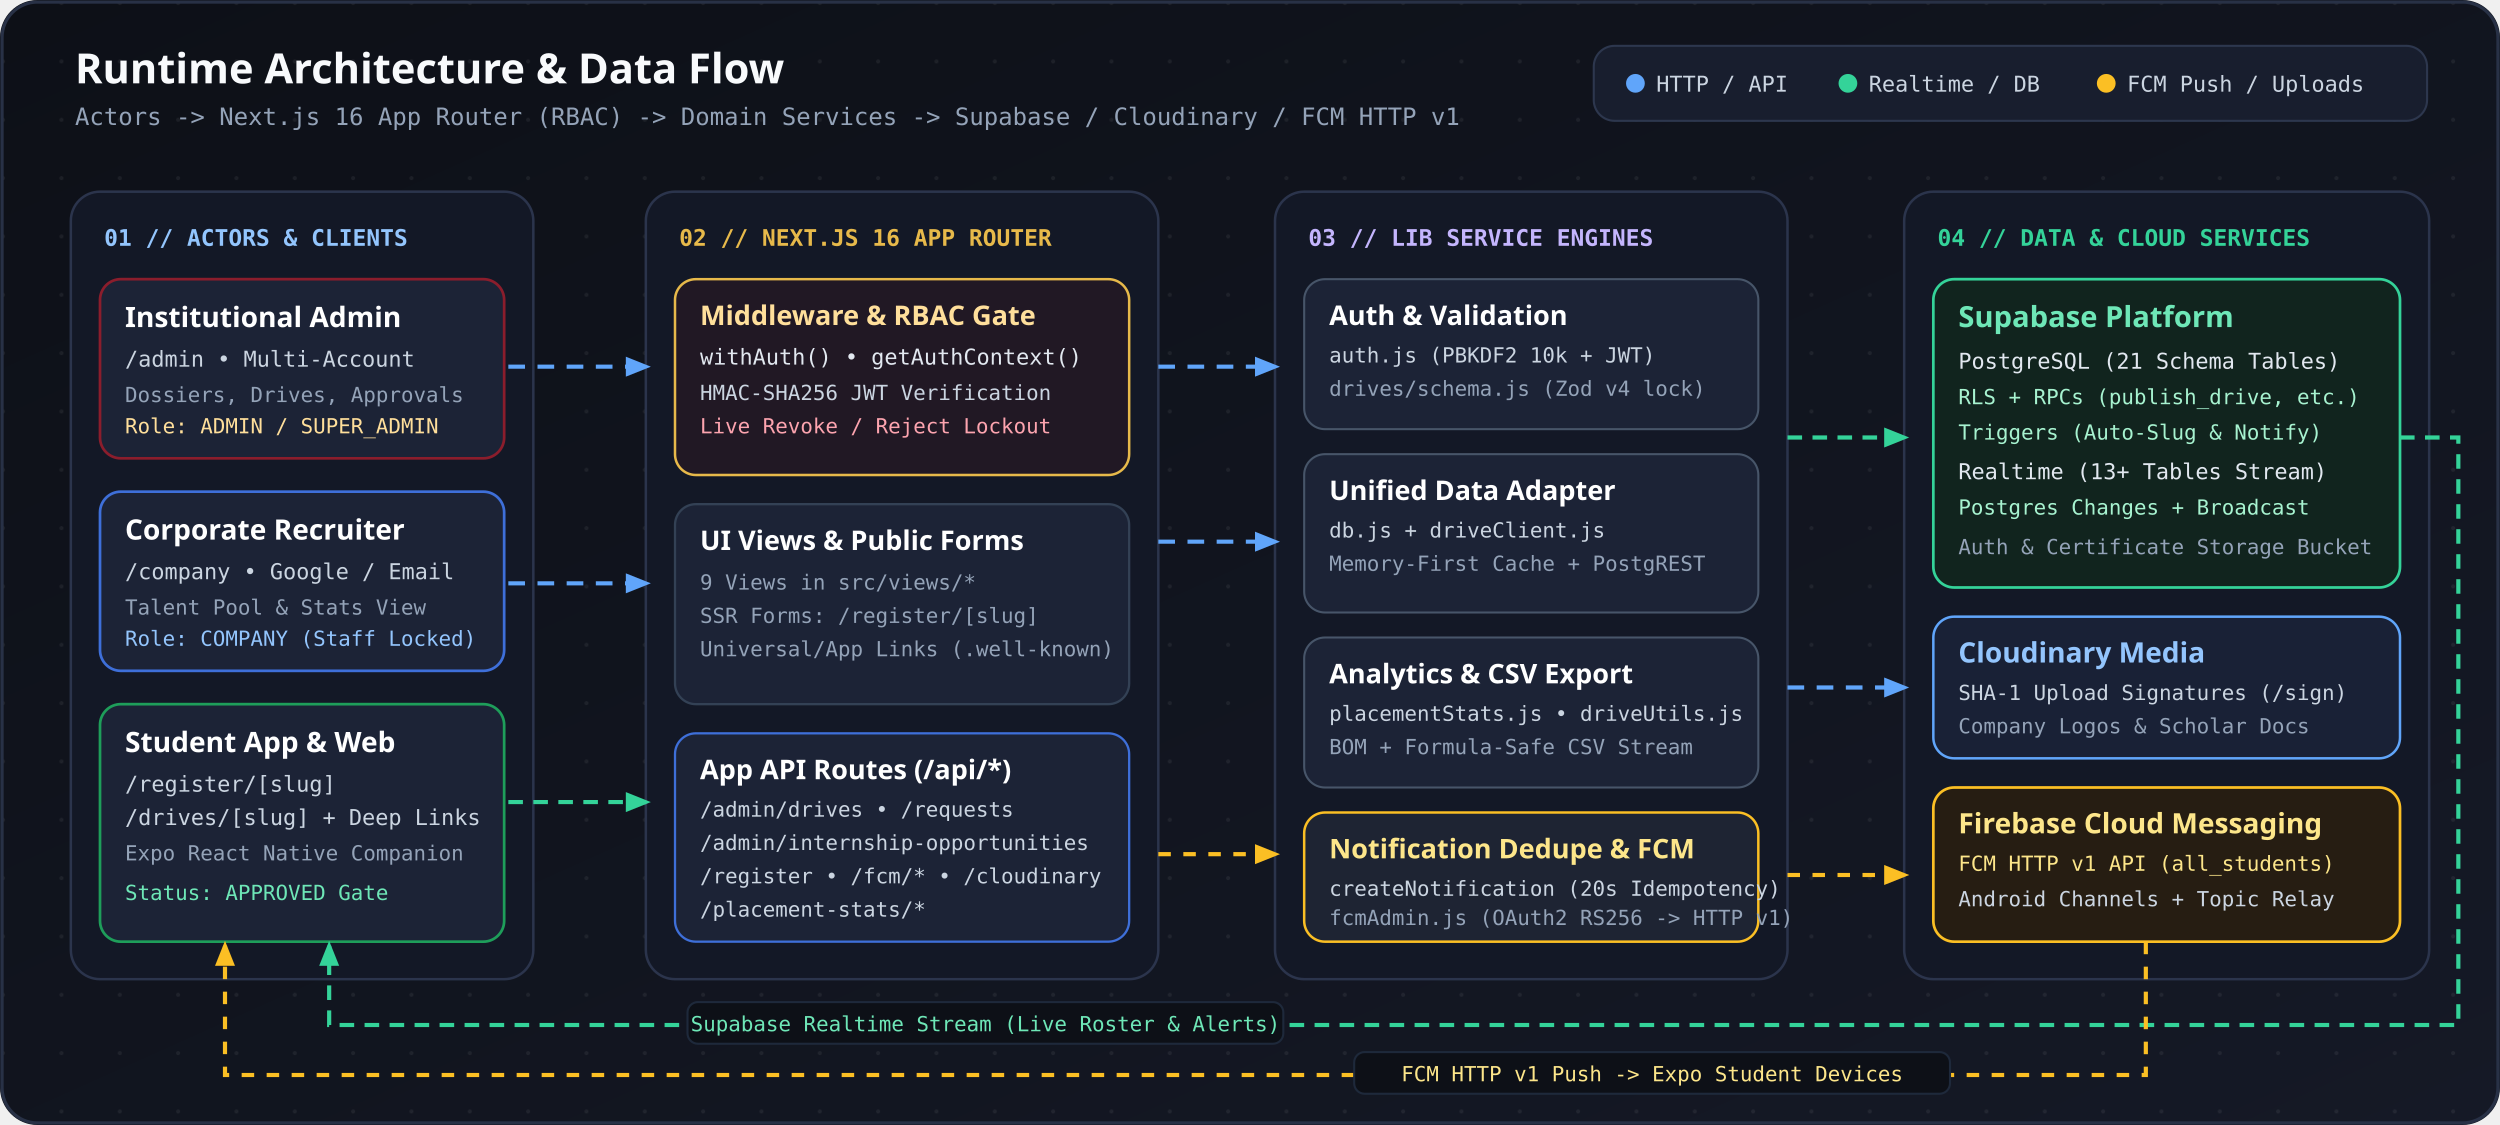
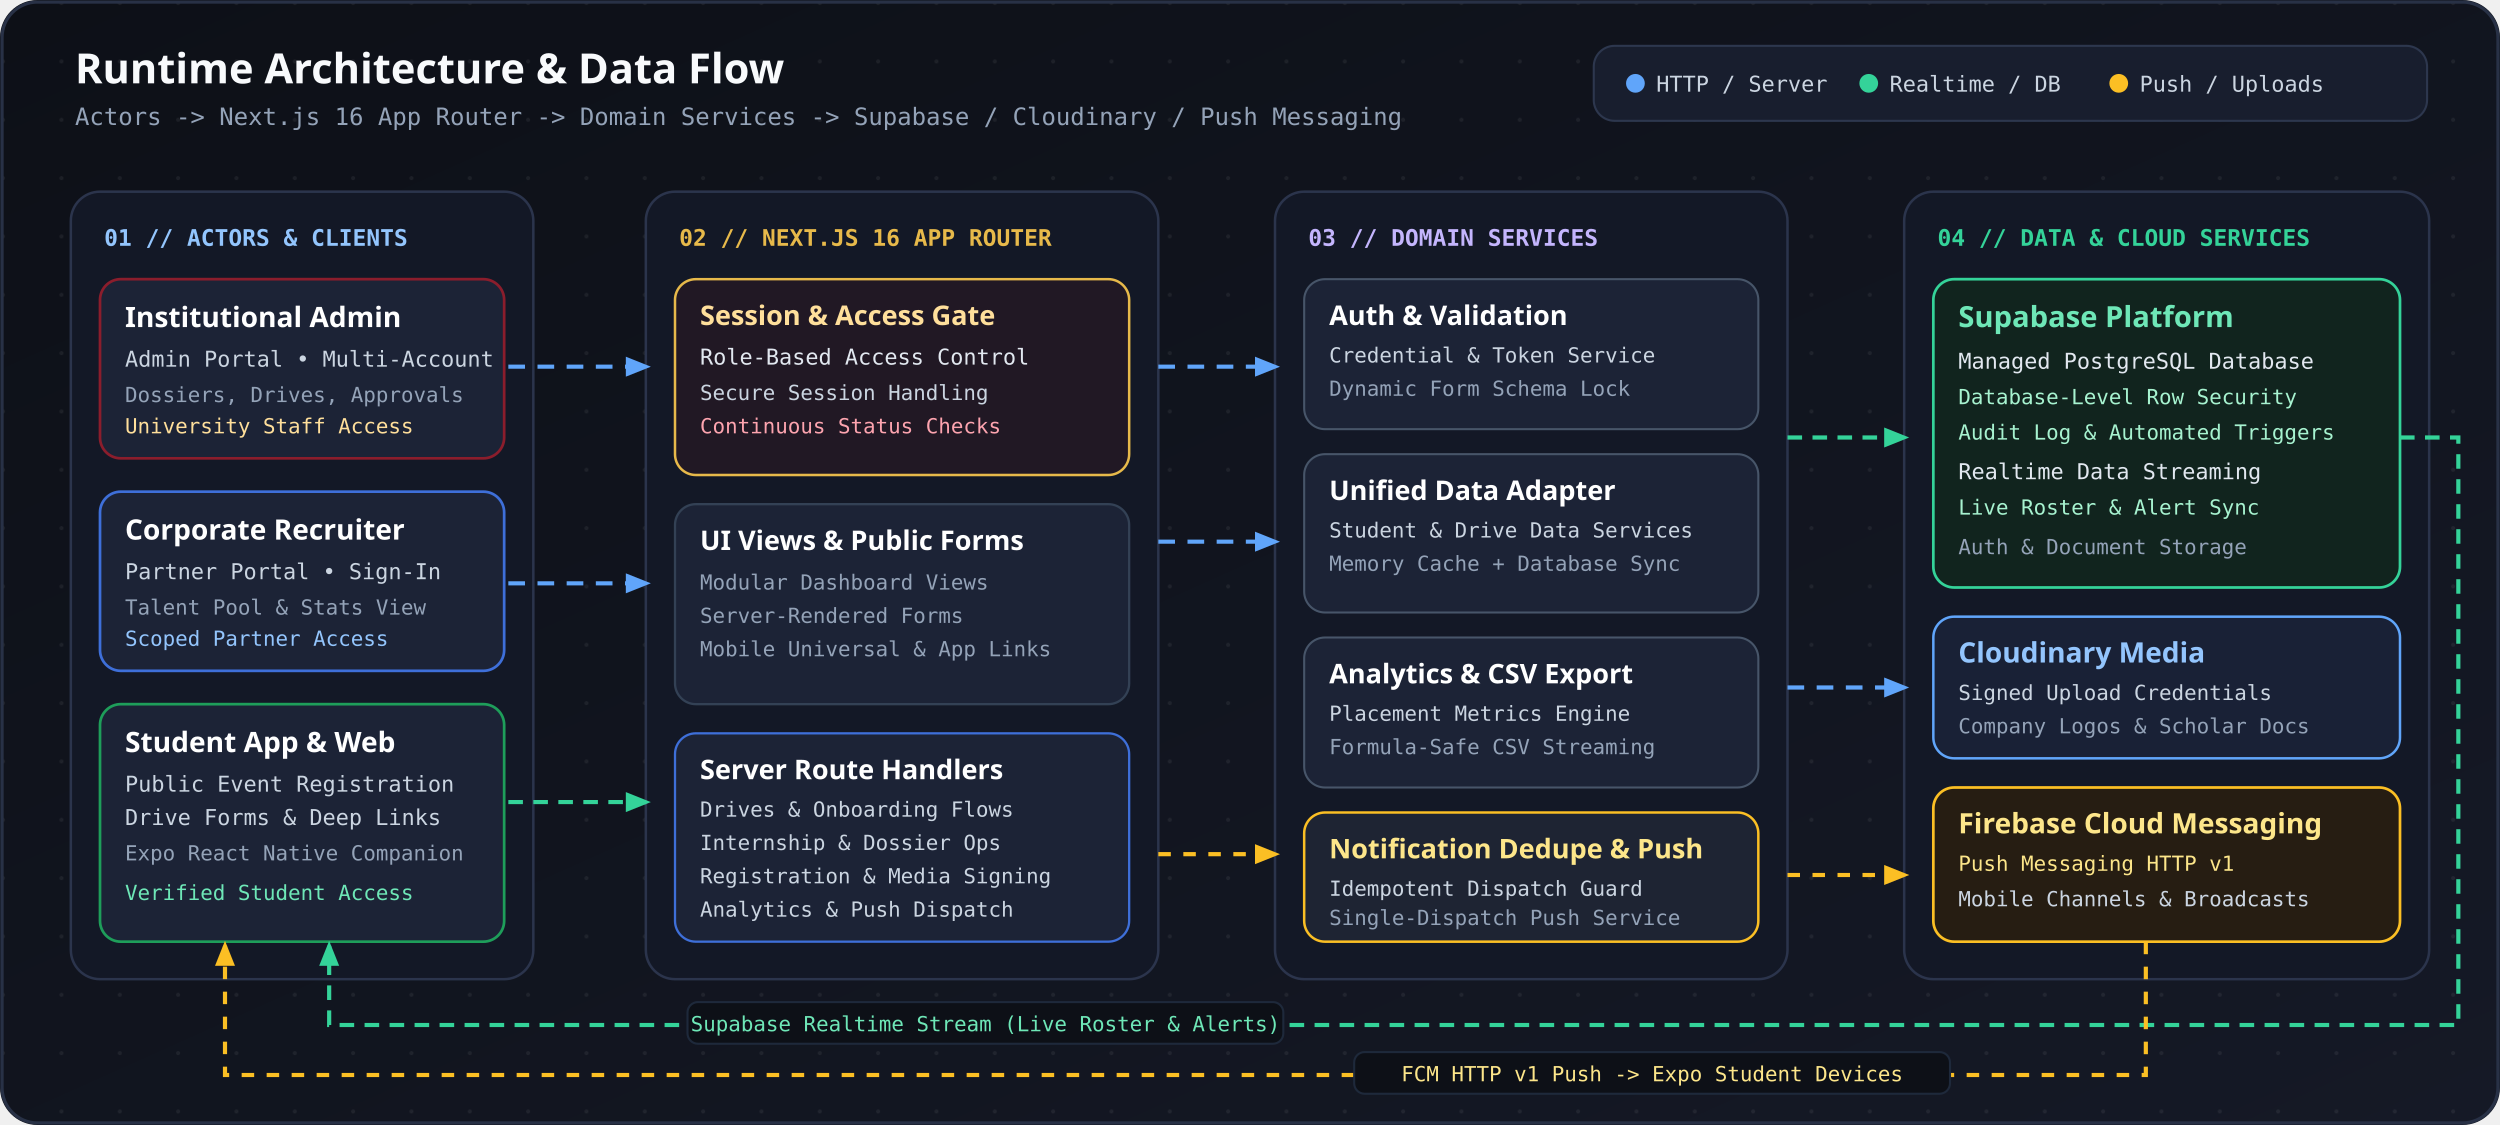
<svg xmlns="http://www.w3.org/2000/svg" viewBox="0 0 1200 540" width="100%" role="img" aria-labelledby="arch-title arch-desc">
  <defs>
    <linearGradient id="archBg" x1="0%" y1="0%" x2="100%" y2="100%">
      <stop offset="0%" stop-color="#0D1017" />
      <stop offset="100%" stop-color="#151926" />
    </linearGradient>
    <pattern id="archGrid" width="28" height="28" patternUnits="userSpaceOnUse">
      <circle cx="1.5" cy="1.5" r="1" fill="#FFFFFF" fill-opacity="0.06" />
    </pattern>
    <marker id="arrowBlue" viewBox="0 0 10 10" refX="8" refY="5" markerWidth="6" markerHeight="6" orient="auto-start-reverse">
      <path d="M 0 1 L 10 5 L 0 9 z" fill="#60A5FA" />
    </marker>
    <marker id="arrowGreen" viewBox="0 0 10 10" refX="8" refY="5" markerWidth="6" markerHeight="6" orient="auto-start-reverse">
      <path d="M 0 1 L 10 5 L 0 9 z" fill="#34D399" />
    </marker>
    <marker id="arrowAmber" viewBox="0 0 10 10" refX="8" refY="5" markerWidth="6" markerHeight="6" orient="auto-start-reverse">
      <path d="M 0 1 L 10 5 L 0 9 z" fill="#FBBF24" />
    </marker>
    <clipPath id="archClip">
      <rect x="0" y="0" width="1200" height="540" rx="18" ry="18" />
    </clipPath>
  </defs>
  <style>
    .sans { font-family: 'Segoe UI', system-ui, -apple-system, sans-serif; }
    .mono { font-family: ui-monospace, SFMono-Regular, Menlo, Consolas, monospace; }
    .flow-blue {
      stroke-dasharray: 8 6;
      animation: dashFlow 2.6s linear infinite;
    }
    .flow-green {
      stroke-dasharray: 7 5;
      animation: dashFlow 3.2s linear infinite;
    }
    .flow-amber {
      stroke-dasharray: 6 6;
      animation: dashFlow 2.8s linear infinite;
    }
    @keyframes dashFlow {
      to { stroke-dashoffset: -28; }
    }
    @media (prefers-reduced-motion: reduce) {
      .flow-blue, .flow-green, .flow-amber { animation: none !important; }
    }
  </style>
  <g clip-path="url(#archClip)">
    <rect x="0" y="0" width="1200" height="540" rx="18" fill="url(#archBg)" />
    <rect x="0" y="0" width="1200" height="540" fill="url(#archGrid)" />
    <text x="36" y="40" class="sans" font-size="20" font-weight="800" fill="#F8FAFC">Runtime Architecture &amp; Data Flow</text>
-     <text x="36" y="60" class="mono" font-size="11.5" fill="#94A3B8">Actors -&gt; Next.js 16 App Router (RBAC) -&gt; Domain Services -&gt; Supabase / Cloudinary / FCM HTTP v1</text>
+     <text x="36" y="60" class="mono" font-size="11.5" fill="#94A3B8">Actors -&gt; Next.js 16 App Router -&gt; Domain Services -&gt; Supabase / Cloudinary / Push Messaging</text>
    <g transform="translate(765, 22)">
      <rect x="0" y="0" width="400" height="36" rx="10" fill="#181E2E" stroke="#2D374E" stroke-width="1" />
      <circle cx="20" cy="18" r="4.5" fill="#60A5FA" />
-       <text x="30" y="22" class="mono" font-size="10.5" fill="#CBD5E1">HTTP / API</text>
-       <circle cx="122" cy="18" r="4.5" fill="#34D399" />
-       <text x="132" y="22" class="mono" font-size="10.5" fill="#CBD5E1">Realtime / DB</text>
-       <circle cx="246" cy="18" r="4.5" fill="#FBBF24" />
-       <text x="256" y="22" class="mono" font-size="10.5" fill="#CBD5E1">FCM Push / Uploads</text>
+       <text x="30" y="22" class="mono" font-size="10.5" fill="#CBD5E1">HTTP / Server</text>
+       <circle cx="132" cy="18" r="4.5" fill="#34D399" />
+       <text x="142" y="22" class="mono" font-size="10.5" fill="#CBD5E1">Realtime / DB</text>
+       <circle cx="252" cy="18" r="4.5" fill="#FBBF24" />
+       <text x="262" y="22" class="mono" font-size="10.5" fill="#CBD5E1">Push / Uploads</text>
    </g>
    <g transform="translate(34, 92)">
      <rect x="0" y="0" width="222" height="378" rx="14" fill="#131826" stroke="#2B344C" stroke-width="1.2" />
      <text x="16" y="26" class="mono" font-size="11" font-weight="700" fill="#93C5FD">01 // ACTORS &amp; CLIENTS</text>
      <rect x="14" y="42" width="194" height="86" rx="10" fill="#1C2336" stroke="#8B1D2C" stroke-width="1.3" />
      <text x="26" y="65" class="sans" font-size="13.5" font-weight="700" fill="#FFFFFF">Institutional Admin</text>
-       <text x="26" y="84" class="mono" font-size="10.5" fill="#CBD5E1">/admin • Multi-Account</text>
+       <text x="26" y="84" class="mono" font-size="10.5" fill="#CBD5E1">Admin Portal • Multi-Account</text>
      <text x="26" y="101" class="mono" font-size="10" fill="#94A3B8">Dossiers, Drives, Approvals</text>
-       <text x="26" y="116" class="mono" font-size="10" fill="#FFDF9B">Role: ADMIN / SUPER_ADMIN</text>
+       <text x="26" y="116" class="mono" font-size="10" fill="#FFDF9B">University Staff Access</text>
      <rect x="14" y="144" width="194" height="86" rx="10" fill="#1C2336" stroke="#3E6FD9" stroke-width="1.3" />
      <text x="26" y="167" class="sans" font-size="13.5" font-weight="700" fill="#FFFFFF">Corporate Recruiter</text>
-       <text x="26" y="186" class="mono" font-size="10.5" fill="#CBD5E1">/company • Google / Email</text>
+       <text x="26" y="186" class="mono" font-size="10.5" fill="#CBD5E1">Partner Portal • Sign-In</text>
      <text x="26" y="203" class="mono" font-size="10" fill="#94A3B8">Talent Pool &amp; Stats View</text>
-       <text x="26" y="218" class="mono" font-size="10" fill="#93C5FD">Role: COMPANY (Staff Locked)</text>
+       <text x="26" y="218" class="mono" font-size="10" fill="#93C5FD">Scoped Partner Access</text>
      <rect x="14" y="246" width="194" height="114" rx="10" fill="#1C2336" stroke="#1E9E5A" stroke-width="1.3" />
      <text x="26" y="269" class="sans" font-size="13.5" font-weight="700" fill="#FFFFFF">Student App &amp; Web</text>
-       <text x="26" y="288" class="mono" font-size="10.5" fill="#CBD5E1">/register/[slug]</text>
-       <text x="26" y="304" class="mono" font-size="10.5" fill="#CBD5E1">/drives/[slug] + Deep Links</text>
+       <text x="26" y="288" class="mono" font-size="10.5" fill="#CBD5E1">Public Event Registration</text>
+       <text x="26" y="304" class="mono" font-size="10.5" fill="#CBD5E1">Drive Forms &amp; Deep Links</text>
      <text x="26" y="321" class="mono" font-size="10" fill="#94A3B8">Expo React Native Companion</text>
-       <text x="26" y="340" class="mono" font-size="10" fill="#6EE7B7">Status: APPROVED Gate</text>
+       <text x="26" y="340" class="mono" font-size="10" fill="#6EE7B7">Verified Student Access</text>
    </g>
    <g transform="translate(310, 92)">
      <rect x="0" y="0" width="246" height="378" rx="14" fill="#131826" stroke="#2B344C" stroke-width="1.2" />
      <text x="16" y="26" class="mono" font-size="11" font-weight="700" fill="#E7B94A">02 // NEXT.JS 16 APP ROUTER</text>
      <rect x="14" y="42" width="218" height="94" rx="10" fill="#211824" stroke="#E7B94A" stroke-width="1.2" />
-       <text x="26" y="64" class="sans" font-size="13" font-weight="700" fill="#FFDF9B">Middleware &amp; RBAC Gate</text>
-       <text x="26" y="83" class="mono" font-size="10.5" fill="#E2E8F0">withAuth() • getAuthContext()</text>
-       <text x="26" y="100" class="mono" font-size="10" fill="#CBD5E1">HMAC-SHA256 JWT Verification</text>
-       <text x="26" y="116" class="mono" font-size="10" fill="#FDA4AF">Live Revoke / Reject Lockout</text>
+       <text x="26" y="64" class="sans" font-size="13" font-weight="700" fill="#FFDF9B">Session &amp; Access Gate</text>
+       <text x="26" y="83" class="mono" font-size="10.5" fill="#E2E8F0">Role-Based Access Control</text>
+       <text x="26" y="100" class="mono" font-size="10" fill="#CBD5E1">Secure Session Handling</text>
+       <text x="26" y="116" class="mono" font-size="10" fill="#FDA4AF">Continuous Status Checks</text>
      <rect x="14" y="150" width="218" height="96" rx="10" fill="#1C2336" stroke="#334155" stroke-width="1.1" />
      <text x="26" y="172" class="sans" font-size="13" font-weight="700" fill="#FFFFFF">UI Views &amp; Public Forms</text>
-       <text x="26" y="191" class="mono" font-size="10" fill="#94A3B8">9 Views in src/views/*</text>
-       <text x="26" y="207" class="mono" font-size="10" fill="#94A3B8">SSR Forms: /register/[slug]</text>
-       <text x="26" y="223" class="mono" font-size="10" fill="#94A3B8">Universal/App Links (.well-known)</text>
+       <text x="26" y="191" class="mono" font-size="10" fill="#94A3B8">Modular Dashboard Views</text>
+       <text x="26" y="207" class="mono" font-size="10" fill="#94A3B8">Server-Rendered Forms</text>
+       <text x="26" y="223" class="mono" font-size="10" fill="#94A3B8">Mobile Universal &amp; App Links</text>
      <rect x="14" y="260" width="218" height="100" rx="10" fill="#1C2336" stroke="#3E6FD9" stroke-width="1.1" />
-       <text x="26" y="282" class="sans" font-size="13" font-weight="700" fill="#FFFFFF">App API Routes (/api/*)</text>
-       <text x="26" y="300" class="mono" font-size="10" fill="#CBD5E1">/admin/drives • /requests</text>
-       <text x="26" y="316" class="mono" font-size="10" fill="#CBD5E1">/admin/internship-opportunities</text>
-       <text x="26" y="332" class="mono" font-size="10" fill="#CBD5E1">/register • /fcm/* • /cloudinary</text>
-       <text x="26" y="348" class="mono" font-size="10" fill="#CBD5E1">/placement-stats/*</text>
+       <text x="26" y="282" class="sans" font-size="13" font-weight="700" fill="#FFFFFF">Server Route Handlers</text>
+       <text x="26" y="300" class="mono" font-size="10" fill="#CBD5E1">Drives &amp; Onboarding Flows</text>
+       <text x="26" y="316" class="mono" font-size="10" fill="#CBD5E1">Internship &amp; Dossier Ops</text>
+       <text x="26" y="332" class="mono" font-size="10" fill="#CBD5E1">Registration &amp; Media Signing</text>
+       <text x="26" y="348" class="mono" font-size="10" fill="#CBD5E1">Analytics &amp; Push Dispatch</text>
    </g>
    <g transform="translate(612, 92)">
      <rect x="0" y="0" width="246" height="378" rx="14" fill="#131826" stroke="#2B344C" stroke-width="1.2" />
-       <text x="16" y="26" class="mono" font-size="11" font-weight="700" fill="#C4B5FD">03 // LIB SERVICE ENGINES</text>
+       <text x="16" y="26" class="mono" font-size="11" font-weight="700" fill="#C4B5FD">03 // DOMAIN SERVICES</text>
      <rect x="14" y="42" width="218" height="72" rx="10" fill="#1C2336" stroke="#475569" stroke-width="1" />
      <text x="26" y="64" class="sans" font-size="13" font-weight="700" fill="#FFFFFF">Auth &amp; Validation</text>
-       <text x="26" y="82" class="mono" font-size="10" fill="#CBD5E1">auth.js (PBKDF2 10k + JWT)</text>
-       <text x="26" y="98" class="mono" font-size="10" fill="#94A3B8">drives/schema.js (Zod v4 lock)</text>
+       <text x="26" y="82" class="mono" font-size="10" fill="#CBD5E1">Credential &amp; Token Service</text>
+       <text x="26" y="98" class="mono" font-size="10" fill="#94A3B8">Dynamic Form Schema Lock</text>
      <rect x="14" y="126" width="218" height="76" rx="10" fill="#1C2336" stroke="#475569" stroke-width="1" />
      <text x="26" y="148" class="sans" font-size="13" font-weight="700" fill="#FFFFFF">Unified Data Adapter</text>
-       <text x="26" y="166" class="mono" font-size="10" fill="#CBD5E1">db.js + driveClient.js</text>
-       <text x="26" y="182" class="mono" font-size="10" fill="#94A3B8">Memory-First Cache + PostgREST</text>
+       <text x="26" y="166" class="mono" font-size="10" fill="#CBD5E1">Student &amp; Drive Data Services</text>
+       <text x="26" y="182" class="mono" font-size="10" fill="#94A3B8">Memory Cache + Database Sync</text>
      <rect x="14" y="214" width="218" height="72" rx="10" fill="#1C2336" stroke="#475569" stroke-width="1" />
      <text x="26" y="236" class="sans" font-size="13" font-weight="700" fill="#FFFFFF">Analytics &amp; CSV Export</text>
-       <text x="26" y="254" class="mono" font-size="10" fill="#CBD5E1">placementStats.js • driveUtils.js</text>
-       <text x="26" y="270" class="mono" font-size="10" fill="#94A3B8">BOM + Formula-Safe CSV Stream</text>
+       <text x="26" y="254" class="mono" font-size="10" fill="#CBD5E1">Placement Metrics Engine</text>
+       <text x="26" y="270" class="mono" font-size="10" fill="#94A3B8">Formula-Safe CSV Streaming</text>
      <rect x="14" y="298" width="218" height="62" rx="10" fill="#1E2433" stroke="#FBBF24" stroke-width="1.2" />
-       <text x="26" y="320" class="sans" font-size="13" font-weight="700" fill="#FDE68A">Notification Dedupe &amp; FCM</text>
-       <text x="26" y="338" class="mono" font-size="10" fill="#CBD5E1">createNotification (20s Idempotency)</text>
-       <text x="26" y="352" class="mono" font-size="10" fill="#94A3B8">fcmAdmin.js (OAuth2 RS256 -&gt; HTTP v1)</text>
+       <text x="26" y="320" class="sans" font-size="13" font-weight="700" fill="#FDE68A">Notification Dedupe &amp; Push</text>
+       <text x="26" y="338" class="mono" font-size="10" fill="#CBD5E1">Idempotent Dispatch Guard</text>
+       <text x="26" y="352" class="mono" font-size="10" fill="#94A3B8">Single-Dispatch Push Service</text>
    </g>
    <g transform="translate(914, 92)">
      <rect x="0" y="0" width="252" height="378" rx="14" fill="#131826" stroke="#2B344C" stroke-width="1.2" />
      <text x="16" y="26" class="mono" font-size="11" font-weight="700" fill="#34D399">04 // DATA &amp; CLOUD SERVICES</text>
      <rect x="14" y="42" width="224" height="148" rx="10" fill="#11241E" stroke="#34D399" stroke-width="1.3" />
      <text x="26" y="65" class="sans" font-size="14" font-weight="700" fill="#6EE7B7">Supabase Platform</text>
-       <text x="26" y="85" class="mono" font-size="10.5" fill="#E2E8F0">PostgreSQL (21 Schema Tables)</text>
-       <text x="26" y="102" class="mono" font-size="10" fill="#A7F3D0">RLS + RPCs (publish_drive, etc.)</text>
-       <text x="26" y="119" class="mono" font-size="10" fill="#A7F3D0">Triggers (Auto-Slug &amp; Notify)</text>
-       <text x="26" y="138" class="mono" font-size="10.5" fill="#E2E8F0">Realtime (13+ Tables Stream)</text>
-       <text x="26" y="155" class="mono" font-size="10" fill="#A7F3D0">Postgres Changes + Broadcast</text>
-       <text x="26" y="174" class="mono" font-size="10" fill="#94A3B8">Auth &amp; Certificate Storage Bucket</text>
+       <text x="26" y="85" class="mono" font-size="10.5" fill="#E2E8F0">Managed PostgreSQL Database</text>
+       <text x="26" y="102" class="mono" font-size="10" fill="#A7F3D0">Database-Level Row Security</text>
+       <text x="26" y="119" class="mono" font-size="10" fill="#A7F3D0">Audit Log &amp; Automated Triggers</text>
+       <text x="26" y="138" class="mono" font-size="10.5" fill="#E2E8F0">Realtime Data Streaming</text>
+       <text x="26" y="155" class="mono" font-size="10" fill="#A7F3D0">Live Roster &amp; Alert Sync</text>
+       <text x="26" y="174" class="mono" font-size="10" fill="#94A3B8">Auth &amp; Document Storage</text>
      <rect x="14" y="204" width="224" height="68" rx="10" fill="#192136" stroke="#60A5FA" stroke-width="1.2" />
      <text x="26" y="226" class="sans" font-size="13.5" font-weight="700" fill="#93C5FD">Cloudinary Media</text>
-       <text x="26" y="244" class="mono" font-size="10" fill="#CBD5E1">SHA-1 Upload Signatures (/sign)</text>
+       <text x="26" y="244" class="mono" font-size="10" fill="#CBD5E1">Signed Upload Credentials</text>
      <text x="26" y="260" class="mono" font-size="10" fill="#94A3B8">Company Logos &amp; Scholar Docs</text>
      <rect x="14" y="286" width="224" height="74" rx="10" fill="#261D12" stroke="#FBBF24" stroke-width="1.3" />
      <text x="26" y="308" class="sans" font-size="13.5" font-weight="700" fill="#FDE68A">Firebase Cloud Messaging</text>
-       <text x="26" y="326" class="mono" font-size="10" fill="#FDE68A">FCM HTTP v1 API (all_students)</text>
-       <text x="26" y="343" class="mono" font-size="10" fill="#CBD5E1">Android Channels + Topic Relay</text>
+       <text x="26" y="326" class="mono" font-size="10" fill="#FDE68A">Push Messaging HTTP v1</text>
+       <text x="26" y="343" class="mono" font-size="10" fill="#CBD5E1">Mobile Channels &amp; Broadcasts</text>
    </g>
    <path id="pathA1" d="M 244 176 L 310 176" fill="none" stroke="#60A5FA" stroke-width="2" class="flow-blue" marker-end="url(#arrowBlue)" />
    <path id="pathA2" d="M 244 280 L 310 280" fill="none" stroke="#60A5FA" stroke-width="2" class="flow-blue" marker-end="url(#arrowBlue)" />
    <path id="pathA3" d="M 244 385 L 310 385" fill="none" stroke="#34D399" stroke-width="2" class="flow-green" marker-end="url(#arrowGreen)" />
    <path id="pathB1" d="M 556 176 L 612 176" fill="none" stroke="#60A5FA" stroke-width="2" class="flow-blue" marker-end="url(#arrowBlue)" />
    <path id="pathB2" d="M 556 260 L 612 260" fill="none" stroke="#60A5FA" stroke-width="2" class="flow-blue" marker-end="url(#arrowBlue)" />
    <path id="pathB3" d="M 556 410 L 612 410" fill="none" stroke="#FBBF24" stroke-width="2" class="flow-amber" marker-end="url(#arrowAmber)" />
    <path id="pathC1" d="M 858 210 L 914 210" fill="none" stroke="#34D399" stroke-width="2" class="flow-green" marker-end="url(#arrowGreen)" />
    <path id="pathC2" d="M 858 330 L 914 330" fill="none" stroke="#60A5FA" stroke-width="2" class="flow-blue" marker-end="url(#arrowBlue)" />
    <path id="pathC3" d="M 858 420 L 914 420" fill="none" stroke="#FBBF24" stroke-width="2" class="flow-amber" marker-end="url(#arrowAmber)" />
    <path id="pathReturnRealtime" d="M 1152 210 L 1180 210 L 1180 492 L 158 492 L 158 454" fill="none" stroke="#34D399" stroke-width="2" class="flow-green" marker-end="url(#arrowGreen)" />
    <path id="pathReturnFcm" d="M 1030 452 L 1030 516 L 108 516 L 108 454" fill="none" stroke="#FBBF24" stroke-width="2" class="flow-amber" marker-end="url(#arrowAmber)" />
    <rect x="330" y="481" width="286" height="20" rx="5" fill="#0D1017" stroke="#1E293B" stroke-width="1" />
    <text x="473" y="495" text-anchor="middle" class="mono" font-size="10" fill="#6EE7B7">Supabase Realtime Stream (Live Roster &amp; Alerts)</text>
    <rect x="650" y="505" width="286" height="20" rx="5" fill="#0D1017" stroke="#1E293B" stroke-width="1" />
    <text x="793" y="519" text-anchor="middle" class="mono" font-size="10" fill="#FDE68A">FCM HTTP v1 Push -&gt; Expo Student Devices</text>
    <circle r="4" fill="#60A5FA">
      <animateMotion dur="2.4s" repeatCount="indefinite" path="M 244 176 L 310 176" />
    </circle>
    <circle r="4" fill="#60A5FA">
      <animateMotion dur="2.6s" begin="0.4s" repeatCount="indefinite" path="M 556 260 L 612 260" />
    </circle>
    <circle r="4.5" fill="#34D399">
      <animateMotion dur="2.2s" begin="0.8s" repeatCount="indefinite" path="M 858 210 L 914 210" />
    </circle>
    <circle r="4.5" fill="#FBBF24">
      <animateMotion dur="2.2s" begin="0.3s" repeatCount="indefinite" path="M 858 420 L 914 420" />
    </circle>
    <circle r="4.5" fill="#34D399">
      <animateMotion dur="5.6s" repeatCount="indefinite" path="M 1152 210 L 1180 210 L 1180 492 L 158 492 L 158 454" />
    </circle>
    <circle r="4.5" fill="#FBBF24">
      <animateMotion dur="5.8s" begin="1.4s" repeatCount="indefinite" path="M 1030 452 L 1030 516 L 108 516 L 108 454" />
    </circle>
    <rect x="1" y="1" width="1198" height="538" rx="17" fill="none" stroke="#283146" stroke-width="1.5" />
  </g>
</svg>
